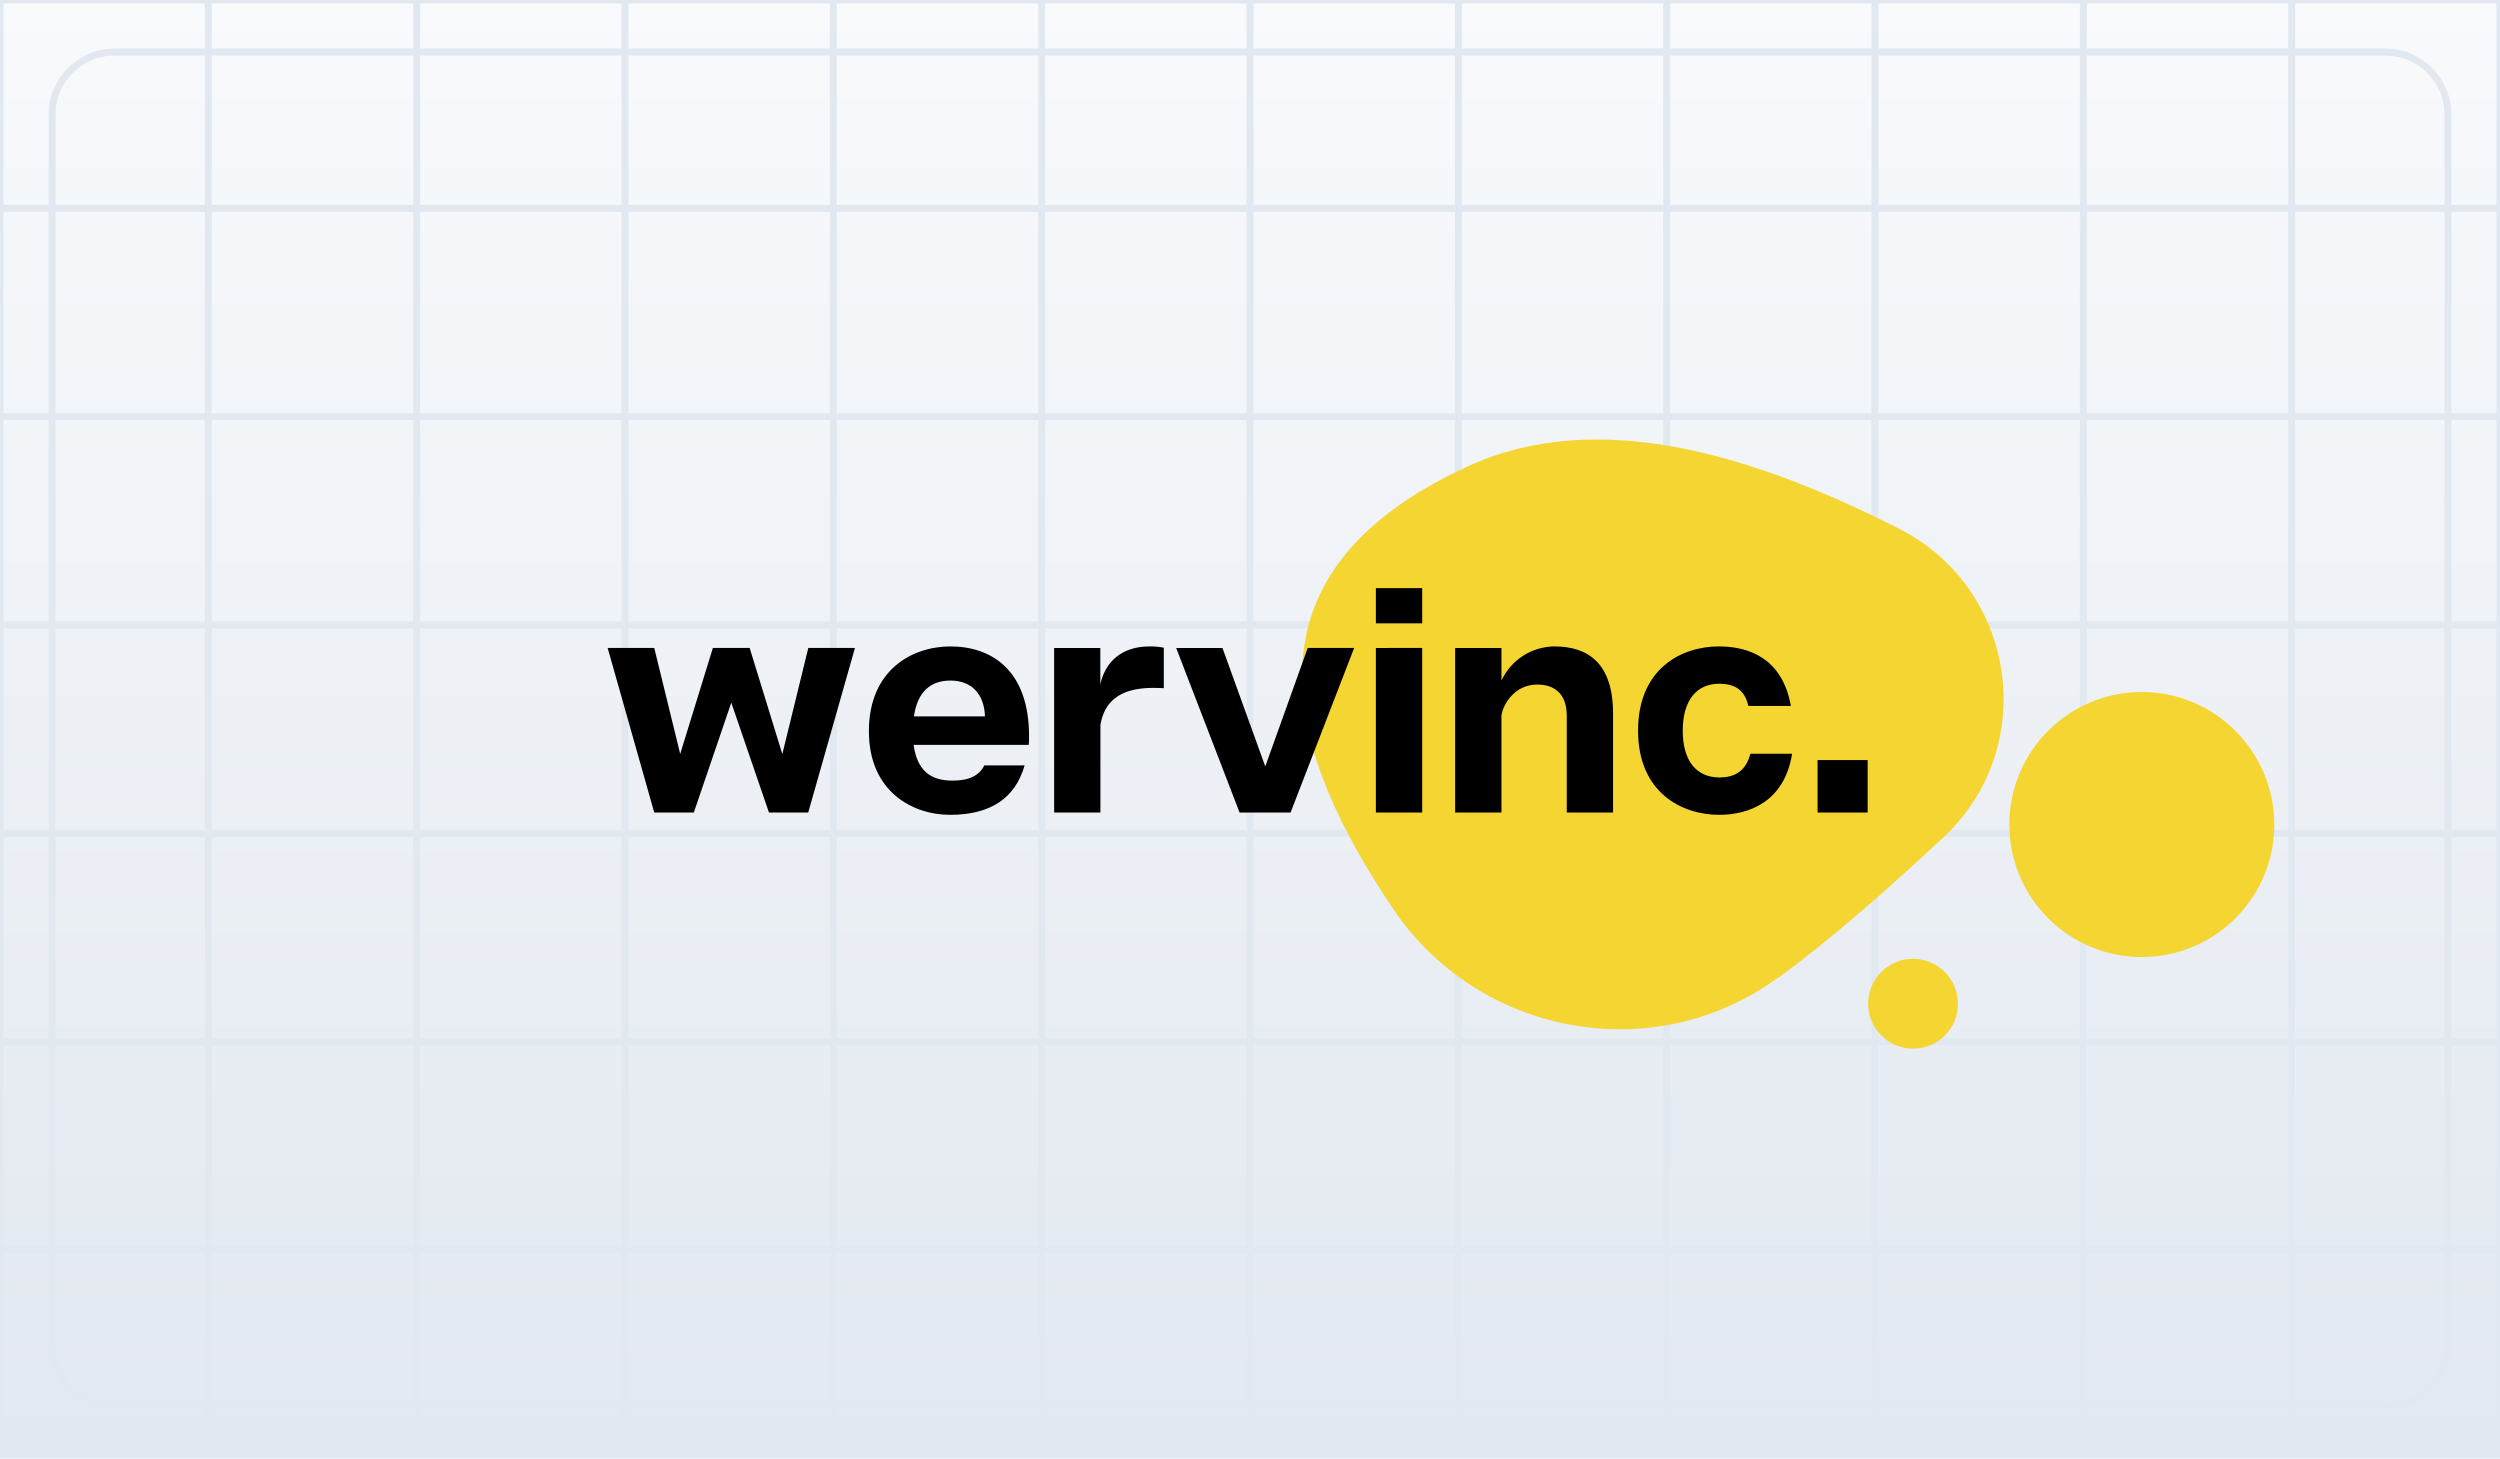
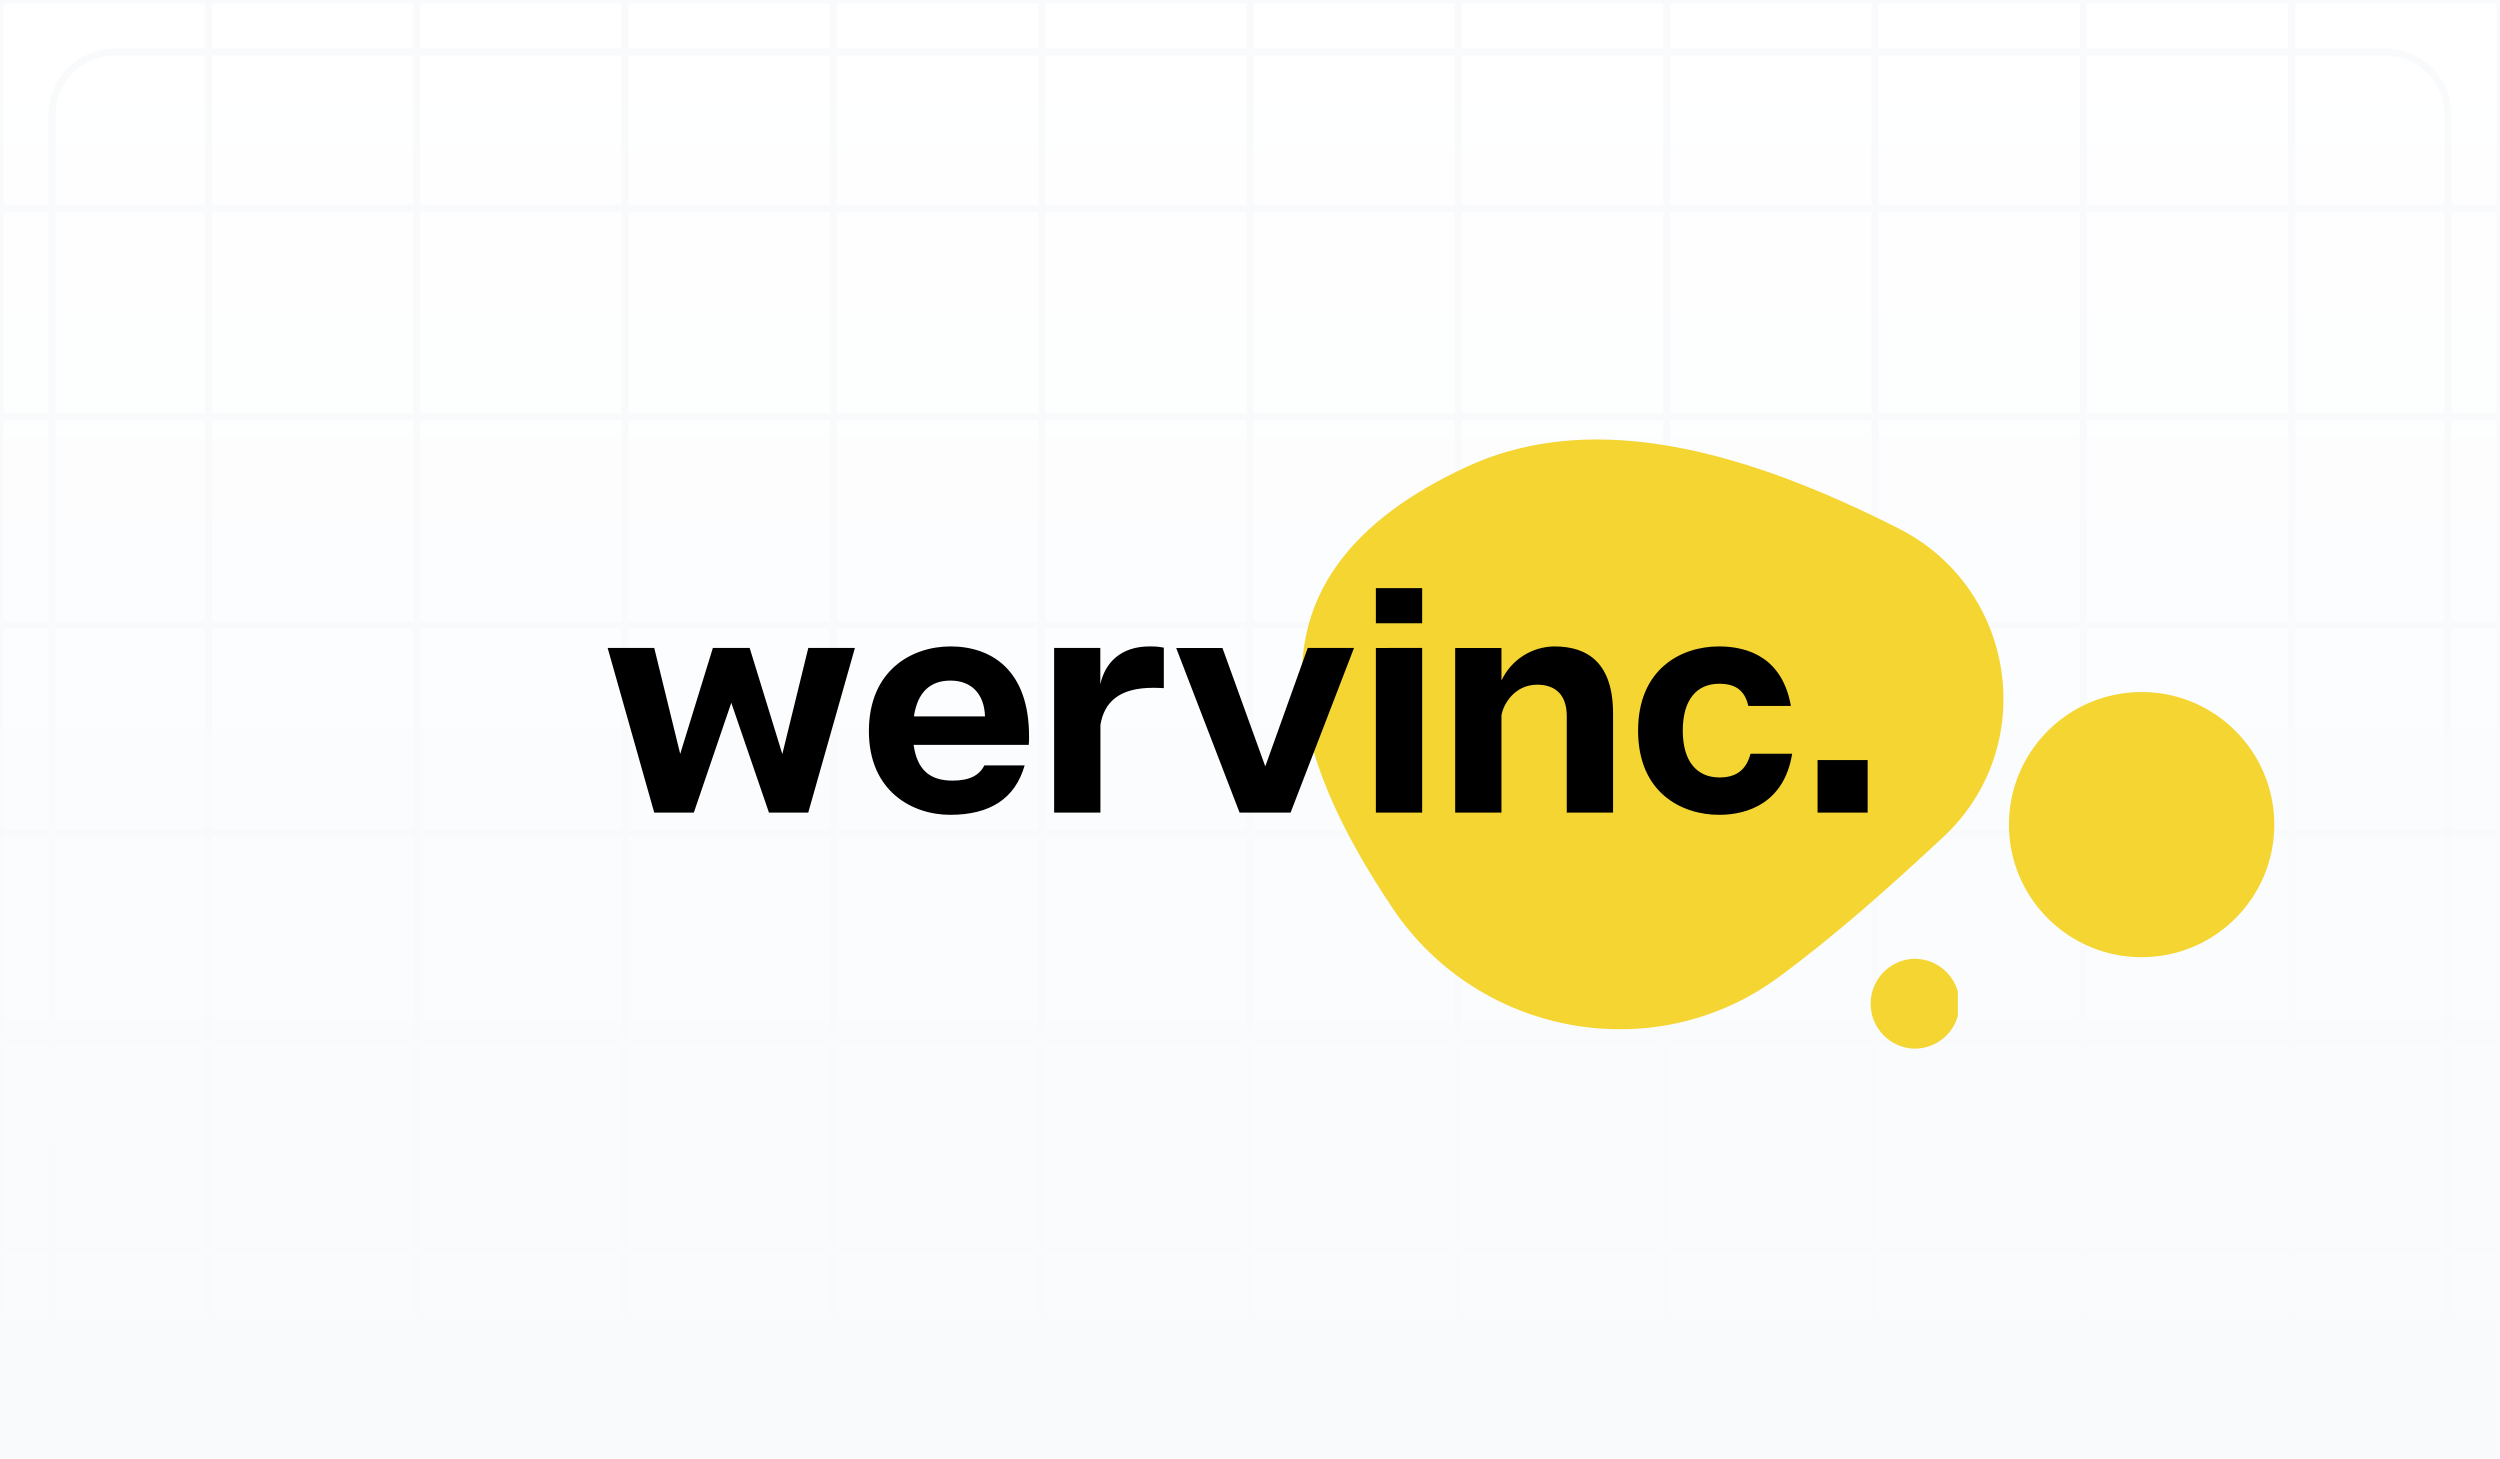
<svg xmlns="http://www.w3.org/2000/svg" xmlns:xlink="http://www.w3.org/1999/xlink" viewBox="0 0 720 420">
  <defs>
    <clipPath id="a">
      <path fill="none" d="M1 1h720v420H1z" />
    </clipPath>
    <clipPath id="d">
      <path fill="none" d="M374.37 126h203.81v170.74H374.37z" />
    </clipPath>
    <clipPath id="e">
      <path fill="none" d="M347.39 168.77 541.7 79.81l75.01 163.47-194.31 88.94-75.01-163.45z" />
    </clipPath>
    <clipPath id="f">
+       <path fill="none" d="M347.39 168.77 541.7 79.81l75.01 163.47-194.31 88.94-75.01-163.45z" />
+     </clipPath>
+     <clipPath id="g">
      <path fill="none" d="M578.57 199.3H655v76.32h-76.43z" />
    </clipPath>
-     <clipPath id="g">
+     <clipPath id="h">
      <path fill="none" d="M537.95 276.13h25.91V302h-25.91z" />
    </clipPath>
-     <linearGradient id="b" x1="361" y1="421" x2="361" y2="1" gradientUnits="userSpaceOnUse">
-       <stop offset="0" stop-color="#e2e8f0" />
-       <stop offset="1" stop-color="#f8fafc" />
+     <linearGradient id="b" x1="361" y1="421" x2="361" y2="1" gradientTransform="matrix(1, 0, 0, 1, 0, 0)" gradientUnits="userSpaceOnUse">
+       <stop offset="0" stop-color="#f8fafc" />
+       <stop offset="1" stop-color="#fff" />
    </linearGradient>
    <symbol id="c" viewBox="0 0 722 422">
      <g clip-path="url(#a)">
        <path fill="url(#b)" d="M1 1h720v420H1z" />
-         <path fill="none" stroke="#e2e8f0" stroke-miterlimit="10" stroke-width="2" d="M1 1h60v60H1zm60 0h60v60H61zm60 0h60v60h-60zm60 0h60v60h-60zm60 0h60v60h-60zm60 0h60v60h-60zm60 0h60v60h-60zm60 0h60v60h-60zm60 0h60v60h-60zm60 0h60v60h-60zm60 0h60v60h-60zm60 0h60v60h-60zM1 61h60v60H1zm60 0h60v60H61zm60 0h60v60h-60zm60 0h60v60h-60zm60 0h60v60h-60zm60 0h60v60h-60zm60 0h60v60h-60zm60 0h60v60h-60zm60 0h60v60h-60zm60 0h60v60h-60zm60 0h60v60h-60zm60 0h60v60h-60zM1 121h60v60H1zm60 0h60v60H61zm60 0h60v60h-60zm60 0h60v60h-60zm60 0h60v60h-60zm60 0h60v60h-60zm60 0h60v60h-60zm60 0h60v60h-60zm60 0h60v60h-60zm60 0h60v60h-60zm60 0h60v60h-60zm60 0h60v60h-60zM1 181h60v60H1zm60 0h60v60H61zm60 0h60v60h-60zm60 0h60v60h-60zm60 0h60v60h-60zm60 0h60v60h-60zm60 0h60v60h-60zm60 0h60v60h-60zm60 0h60v60h-60zm60 0h60v60h-60zm60 0h60v60h-60zm60 0h60v60h-60zM1 241h60v60H1zm60 0h60v60H61zm60 0h60v60h-60zm60 0h60v60h-60zm60 0h60v60h-60zm60 0h60v60h-60zm60 0h60v60h-60zm60 0h60v60h-60zm60 0h60v60h-60zm60 0h60v60h-60zm60 0h60v60h-60zm60 0h60v60h-60zM1 301h60v60H1zm60 0h60v60H61zm60 0h60v60h-60zm60 0h60v60h-60zm60 0h60v60h-60zm60 0h60v60h-60zm60 0h60v60h-60zm60 0h60v60h-60zm60 0h60v60h-60zm60 0h60v60h-60zm60 0h60v60h-60zm60 0h60v60h-60zM1 361h60v60H1zm60 0h60v60H61zm60 0h60v60h-60zm60 0h60v60h-60zm60 0h60v60h-60zm60 0h60v60h-60zm60 0h60v60h-60zm60 0h60v60h-60zm60 0h60v60h-60zm60 0h60v60h-60zm60 0h60v60h-60zm60 0h60v60h-60z" />
-         <rect x="16" y="16" width="690" height="390" rx="18" fill="none" stroke="#e2e8f0" stroke-miterlimit="10" stroke-width="2" />
+         <path d="M1 1h60v60H1zm60 0h60v60H61zm60 0h60v60h-60zm60 0h60v60h-60zm60 0h60v60h-60zm60 0h60v60h-60zm60 0h60v60h-60zm60 0h60v60h-60zm60 0h60v60h-60zm60 0h60v60h-60zm60 0h60v60h-60zm60 0h60v60h-60zM1 61h60v60H1zm60 0h60v60H61zm60 0h60v60h-60zm60 0h60v60h-60zm60 0h60v60h-60zm60 0h60v60h-60zm60 0h60v60h-60zm60 0h60v60h-60zm60 0h60v60h-60zm60 0h60v60h-60zm60 0h60v60h-60zm60 0h60v60h-60zM1 121h60v60H1zm60 0h60v60H61zm60 0h60v60h-60zm60 0h60v60h-60zm60 0h60v60h-60zm60 0h60v60h-60zm60 0h60v60h-60zm60 0h60v60h-60zm60 0h60v60h-60zm60 0h60v60h-60zm60 0h60v60h-60zm60 0h60v60h-60zM1 181h60v60H1zm60 0h60v60H61zm60 0h60v60h-60zm60 0h60v60h-60zm60 0h60v60h-60zm60 0h60v60h-60zm60 0h60v60h-60zm60 0h60v60h-60zm60 0h60v60h-60zm60 0h60v60h-60zm60 0h60v60h-60zm60 0h60v60h-60zM1 241h60v60H1zm60 0h60v60H61zm60 0h60v60h-60zm60 0h60v60h-60zm60 0h60v60h-60zm60 0h60v60h-60zm60 0h60v60h-60zm60 0h60v60h-60zm60 0h60v60h-60zm60 0h60v60h-60zm60 0h60v60h-60zm60 0h60v60h-60zM1 301h60v60H1zm60 0h60v60H61zm60 0h60v60h-60zm60 0h60v60h-60zm60 0h60v60h-60zm60 0h60v60h-60zm60 0h60v60h-60zm60 0h60v60h-60zm60 0h60v60h-60zm60 0h60v60h-60zm60 0h60v60h-60zm60 0h60v60h-60zM1 361h60v60H1zm60 0h60v60H61zm60 0h60v60h-60zm60 0h60v60h-60zm60 0h60v60h-60zm60 0h60v60h-60zm60 0h60v60h-60zm60 0h60v60h-60zm60 0h60v60h-60zm60 0h60v60h-60zm60 0h60v60h-60zm60 0h60v60h-60z" fill="none" stroke="#f8fafc" stroke-miterlimit="10" stroke-width="2" />
+         <rect x="16" y="16" width="690" height="390" rx="18" ry="18" fill="none" stroke="#f8fafc" stroke-miterlimit="10" stroke-width="2" />
      </g>
    </symbol>
  </defs>
  <use width="722" height="422" transform="translate(-1 -1)" xlink:href="#c" />
  <g clip-path="url(#d)">
    <g clip-path="url(#e)">
-       <path d="M512 281.61c-35.65 26.1-86.22 16.66-110.82-19.9-28.75-42.82-48.32-95.42 21.7-127.47 37.41-17.12 82.38-3.12 124 18 34 17.27 40.67 63 12.73 89-15.22 14.16-31.23 28.49-47.57 40.44" fill="#f4d532" />
+       <g clip-path="url(#f)">
+         <path d="M511.99 281.61c-35.65 26.09-86.22 16.66-110.82-19.9-28.76-42.82-48.33-95.42 21.69-127.47 37.41-17.13 82.39-3.12 123.96 17.97 34.03 17.26 40.68 63 12.73 88.96-15.22 14.16-31.23 28.49-47.57 40.44" fill="#f4d532" />
+       </g>
    </g>
  </g>
-   <g clip-path="url(#f)">
-     <path d="M616.78 199.3A38.16 38.16 0 1 0 655 237.45a38.23 38.23 0 0 0-38.22-38.15Z" fill="#f4d532" />
+   <g clip-path="url(#g)">
+     <path d="M616.78 199.3a38.23 38.23 0 0 0-38.21 38.17 38.21 38.21 0 0 0 76.43-.02 38.23 38.23 0 0 0-38.22-38.15Z" fill="#f4d532" />
  </g>
-   <path d="M246.23 186.6h-13.44l-7.48 30.58-9.41-30.58h-10.59l-9.41 30.53-7.48-30.53H175l13.42 47.4h11.4l10.79-31.63L221.46 234h11.31Zm50.14 25.46c0-19.14-10.88-25.89-22.64-25.89-11 0-23.49 6.73-23.49 24.42 0 17.42 12.62 24.08 23.38 24.08 11.5 0 18.72-4.66 21.47-14.23h-11.61c-1.36 2.74-4.11 4.38-9.13 4.38-6.48 0-10.21-3-11.23-10.29h33.16a21.94 21.94 0 0 0 .09-2.47Zm-33.16-5.74c1-6.94 4.66-10.32 10.52-10.32 6.28 0 9.75 4.11 9.94 10.32Zm67.84-20.15c-8.12 0-12.78 4.56-14.16 10.94v-10.49h-13.3V234h13.33v-25.22c1.09-6.55 5.39-10.67 15.15-10.67.64 0 1.28 0 3.11.08v-11.65a18.89 18.89 0 0 0-4.11-.37ZM371.69 234 390 186.6h-13.37l-12.23 34.13-12.33-34.11h-13.33L357 234Zm24.56-64.61v10.13h13.34v-10.13Zm0 17.23V234h13.34v-47.4Zm51.42-.45a17 17 0 0 0-15.25 9.83v-9.38h-13.34V234h13.34v-28c.45-3 3.64-8.85 10.31-8.85 4.75 0 8.5 2.47 8.5 9V234h13.33v-28.51c0-14.4-7.13-19.32-16.89-19.32Zm47.57 37.74c-6.58 0-10.61-4.66-10.61-13.49 0-8.66 3.94-13.5 10.5-13.5 5.48 0 7.5 2.65 8.4 6.38h12.24c-2.47-13.85-12.24-17.13-20.72-17.13-10.89 0-23.29 6.47-23.29 24.25s12.51 24.25 23.37 24.25c8.22 0 18.73-3.47 21-17.59h-12c-1.09 3.91-3.37 6.83-8.95 6.83Zm28.22-5.02V234h14.42v-15.11Z" />
-   <g clip-path="url(#g)">
-     <path d="M550.9 276.13a12.94 12.94 0 1 0 13 12.94 13 13 0 0 0-13-12.94Z" fill="#f4d532" />
+   <path d="M246.23 186.6h-13.44l-7.48 30.58-9.41-30.58h-10.59l-9.41 30.53-7.48-30.53H175l13.42 47.43h11.4l10.79-31.63 10.85 31.63h11.31l13.45-47.43Zm50.14 25.46c0-19.14-10.88-25.89-22.64-25.89-10.97 0-23.49 6.73-23.49 24.42.02 17.42 12.63 24.08 23.39 24.08 11.5 0 18.72-4.66 21.47-14.23h-11.61c-1.36 2.74-4.11 4.38-9.14 4.38-6.48 0-10.21-3.02-11.23-10.3h33.16c.09-.83.09-1.55.09-2.47Zm-33.16-5.74c1.02-6.93 4.66-10.31 10.52-10.31 6.29 0 9.76 4.1 9.95 10.31h-20.47Zm67.84-20.15c-8.12 0-12.78 4.55-14.16 10.93v-10.49h-13.3v47.41h13.33v-25.25c1.09-6.55 5.39-10.68 15.15-10.68.64 0 1.28 0 3.11.09v-11.66c-1.83-.36-3.11-.36-4.11-.36h-.02Zm40.64 47.86 18.27-47.43h-13.33l-12.23 34.13-12.33-34.11h-13.33L357 234.03h14.7Zm24.56-64.64v10.12h13.33v-10.12h-13.33Zm0 17.23v47.41h13.33V186.6l-13.33.02Zm51.42-.45a17.03 17.03 0 0 0-15.25 9.83v-9.38h-13.33v47.41h13.33v-27.99c.45-3.02 3.64-8.85 10.31-8.85 4.75 0 8.5 2.47 8.5 9.04v27.8h13.33v-28.54c0-14.4-7.13-19.32-16.89-19.32Zm47.57 37.74c-6.58 0-10.6-4.66-10.6-13.49s3.94-13.5 10.5-13.5c5.48 0 7.5 2.66 8.39 6.38h12.25c-2.47-13.85-12.25-17.13-20.73-17.13-10.88 0-23.28 6.47-23.28 24.25 0 17.87 12.5 24.25 23.37 24.25 8.22 0 18.72-3.47 21-17.59h-11.97c-1.09 3.91-3.37 6.83-8.95 6.83h.02Zm28.22-5.02v15.14h14.42v-15.14h-14.42Z" />
+   <g clip-path="url(#h)">
+     <path d="M550.9 276.13a12.96 12.96 0 0 0 0 25.87 12.94 12.94 0 1 0 0-25.86Z" fill="#f4d532" />
  </g>
</svg>
